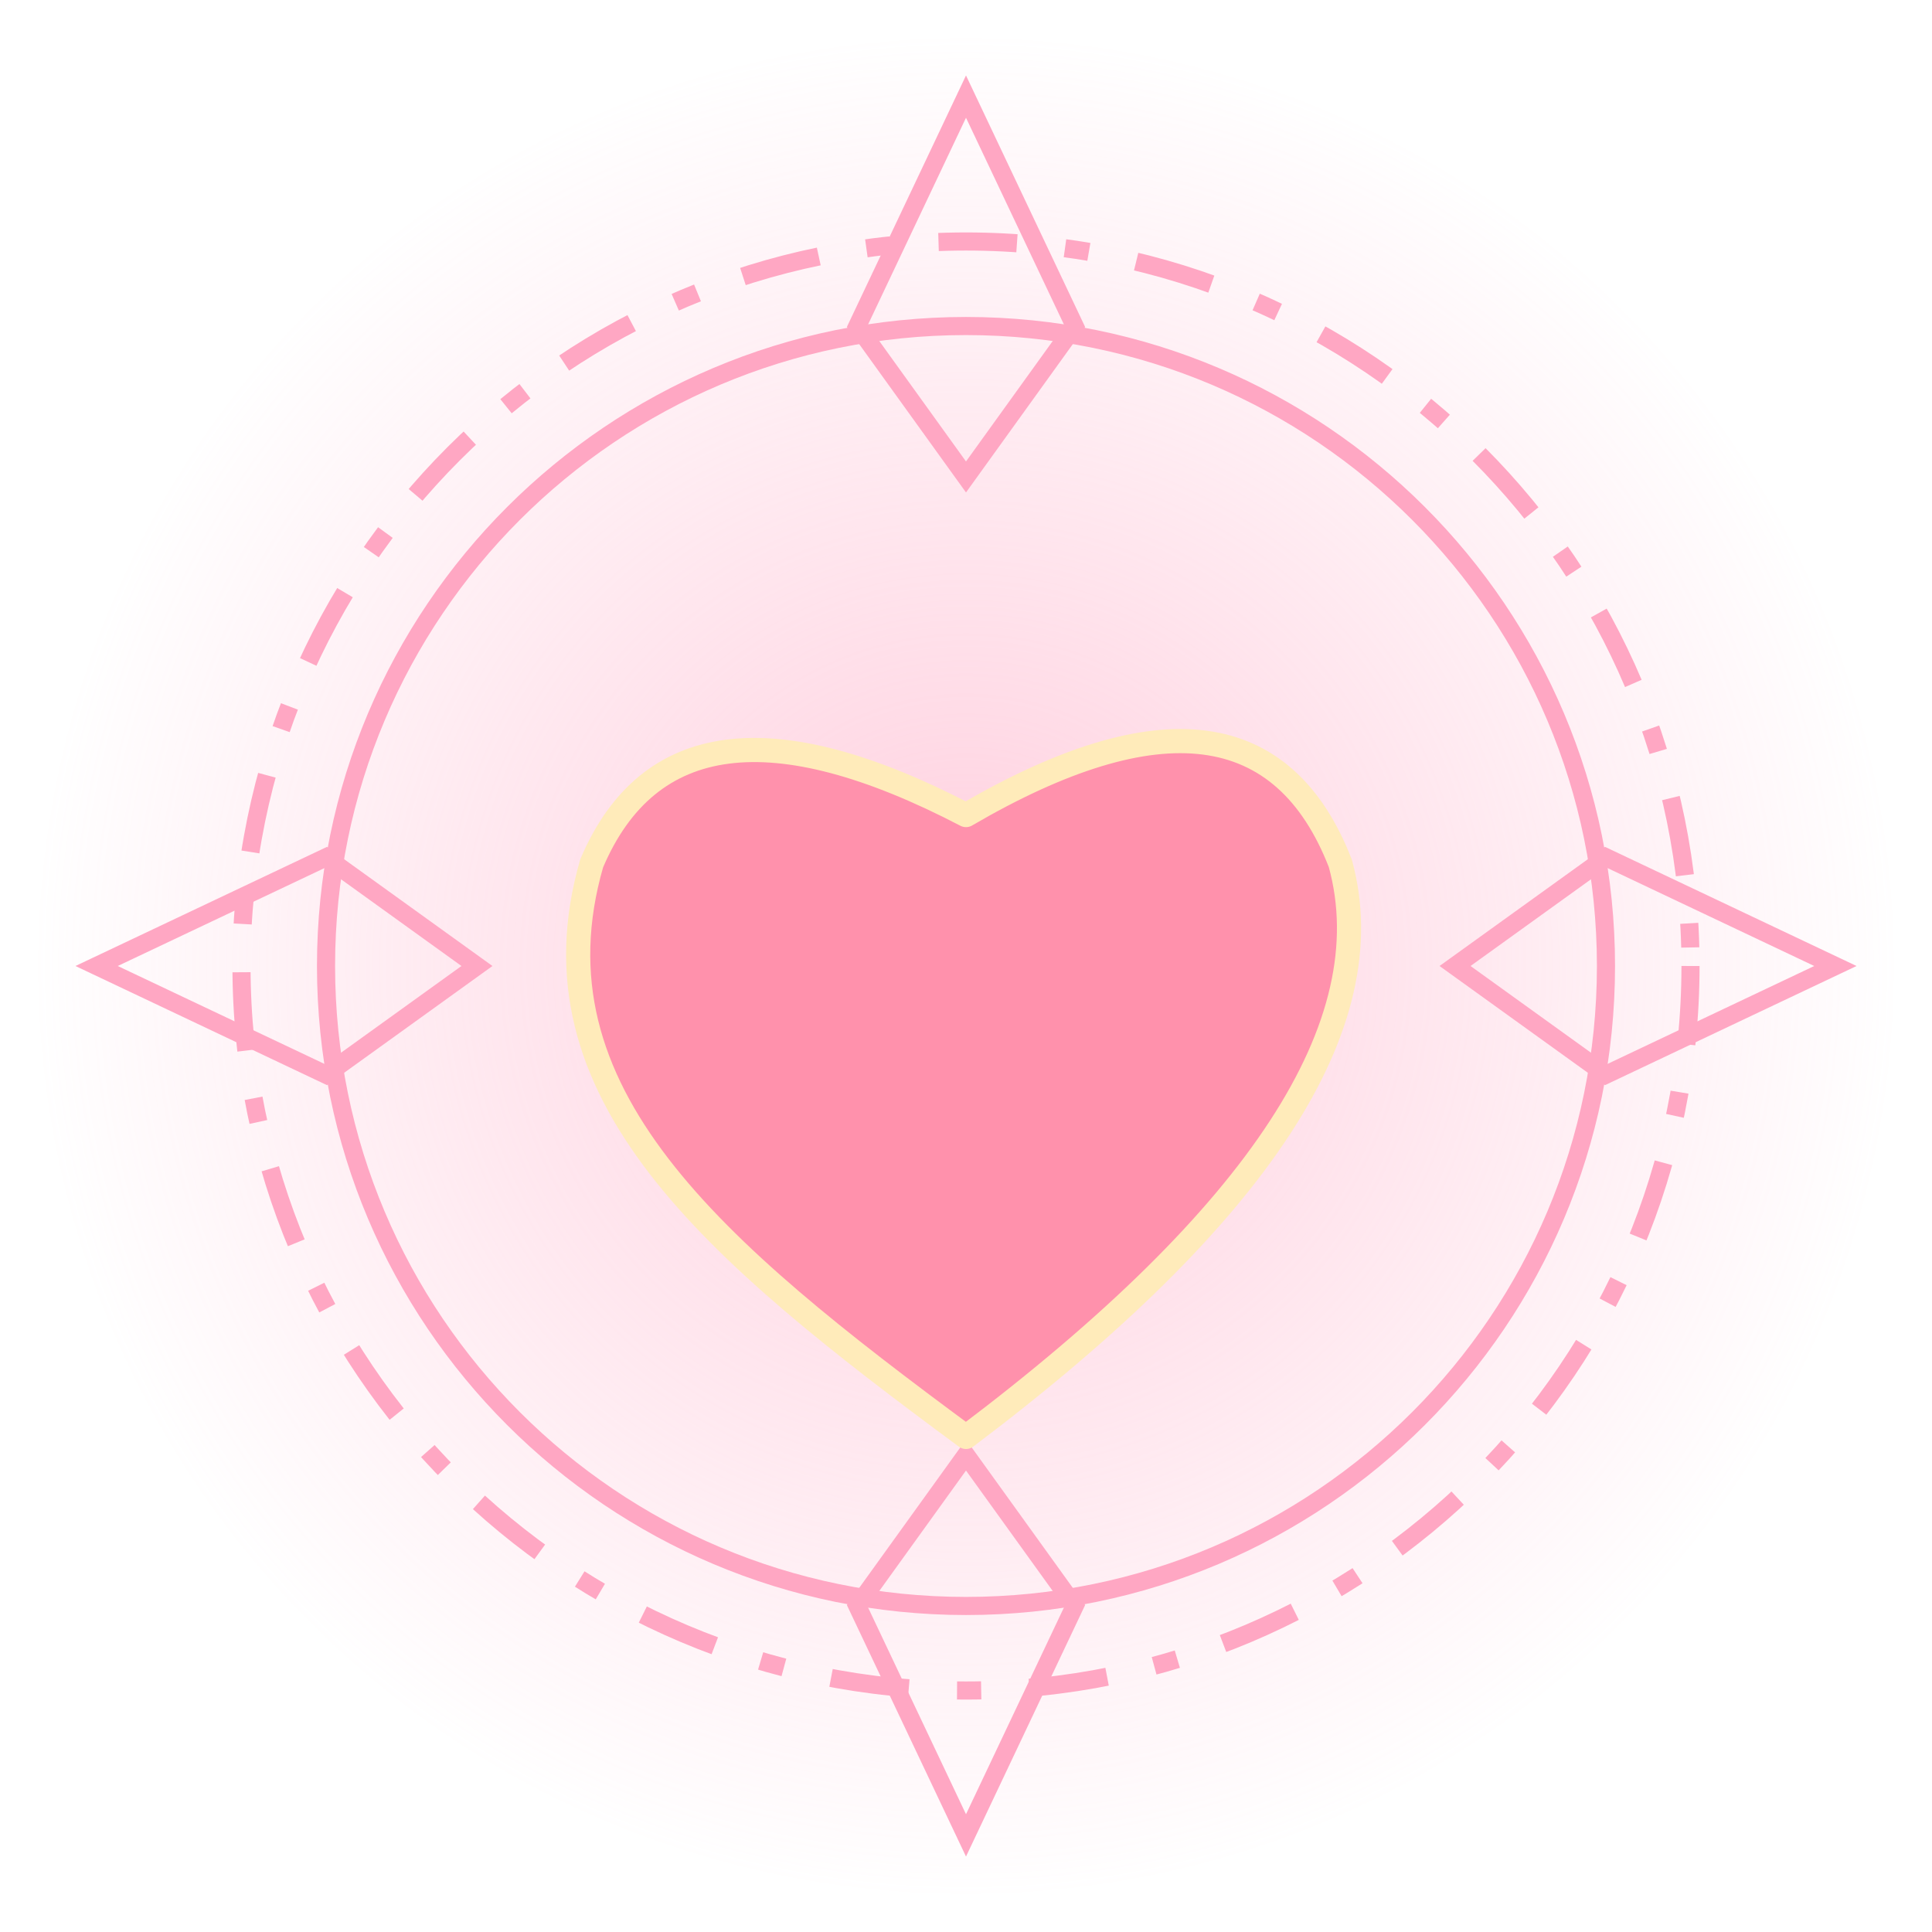
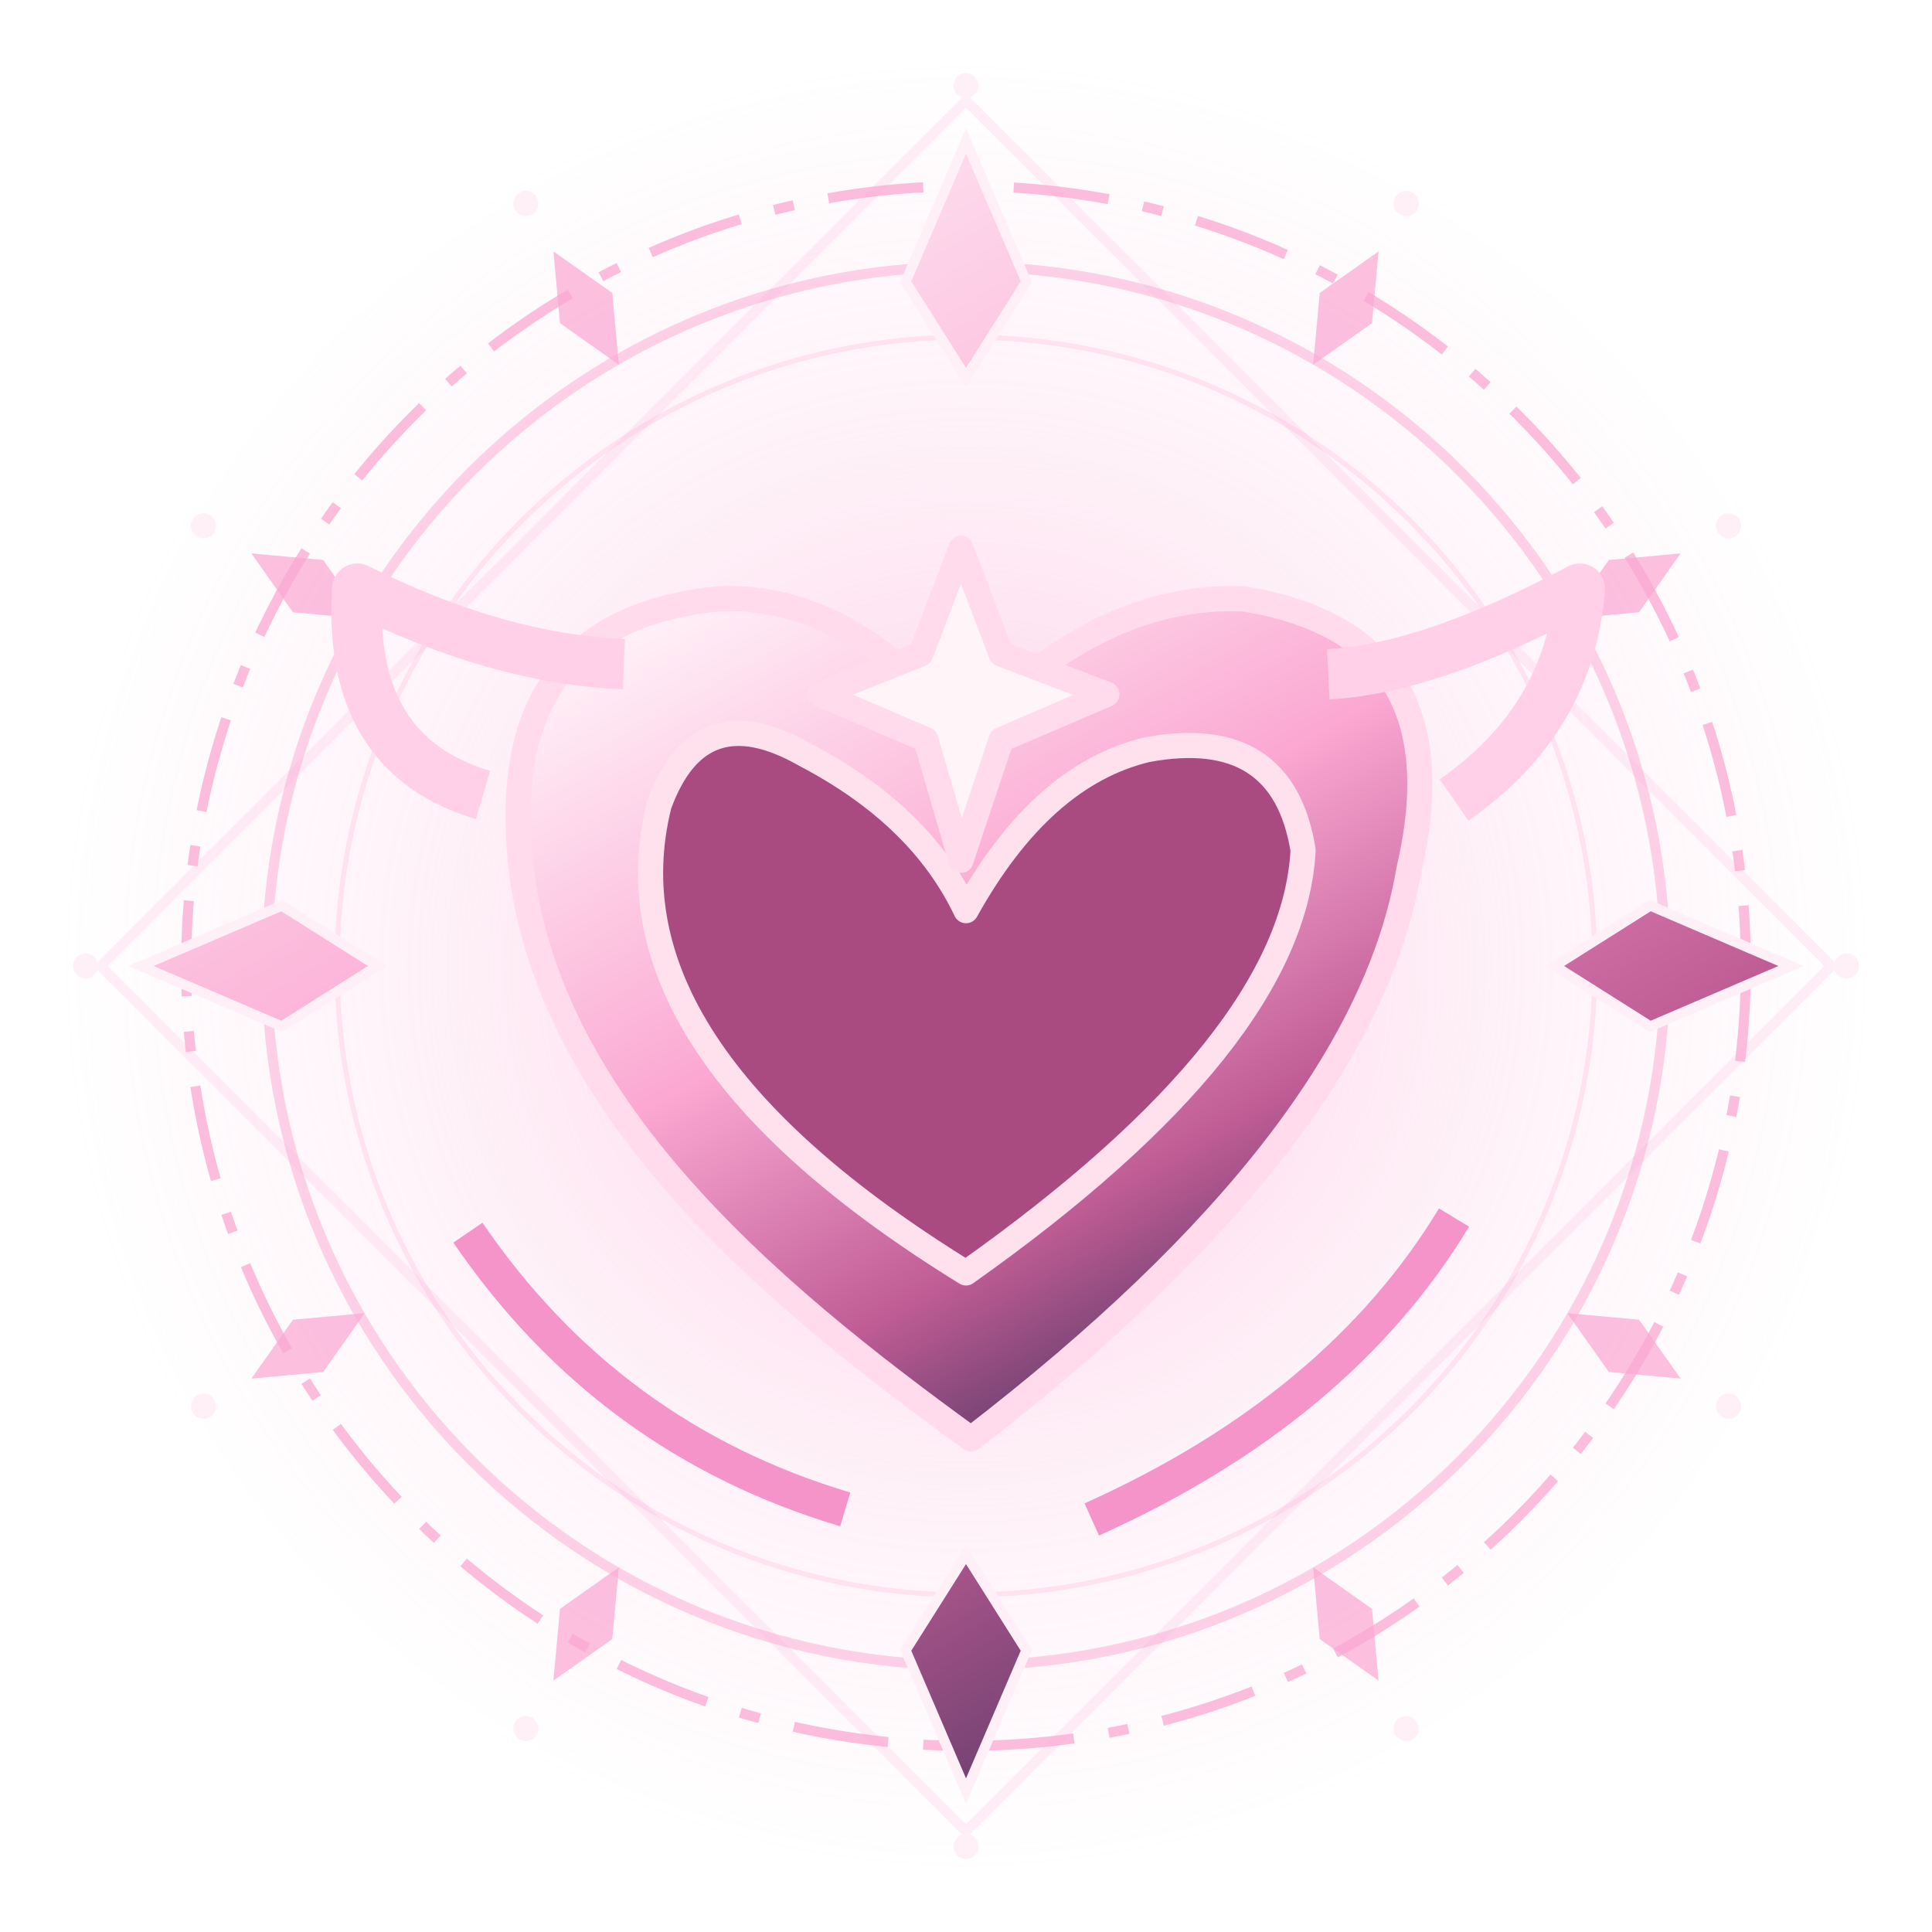
- <svg xmlns="http://www.w3.org/2000/svg" width="320" height="320" viewBox="0 0 320 320">
+ <svg xmlns="http://www.w3.org/2000/svg" width="384" height="384" viewBox="0 0 384 384">
  <defs>
-     <radialGradient id="r">
-       <stop stop-color="#ffa7c3" stop-opacity=".55" />
-       <stop offset="1" stop-color="#ffa7c3" stop-opacity="0" />
+     <radialGradient id="a">
+       <stop stop-color="#fba8d2" stop-opacity=".55" />
+       <stop offset=".6" stop-color="#fba8d2" stop-opacity=".15" />
+       <stop offset="1" stop-color="#fba8d2" stop-opacity="0" />
    </radialGradient>
-     <linearGradient id="m">
-       <stop stop-color="#fff2c6" />
-       <stop offset=".4" stop-color="#ffa7c3" />
-       <stop offset="1" stop-color="#3c3554" />
+     <linearGradient id="gold" x1=".2" y1="0" x2=".8" y2="1">
+       <stop stop-color="#fff0f7" />
+       <stop offset=".42" stop-color="#fba8d2" />
+       <stop offset=".72" stop-color="#bf5c95" />
+       <stop offset="1" stop-color="#332c53" />
+     </linearGradient>
+     <linearGradient id="core" x1="0" y1="0" x2="1" y2="1">
+       <stop stop-color="#f8f9ff" />
+       <stop offset=".18" stop-color="#fff0f7" />
+       <stop offset=".60" stop-color="#bf5c95" />
+       <stop offset="1" stop-color="#1b2242" />
    </linearGradient>
  </defs>
-   <circle cx="160" cy="160" r="154" fill="url(#r)" />
-   <g stroke="#ffa7c3" fill="none" stroke-width="3">
-     <circle cx="160" cy="160" r="120" stroke-dasharray="13 8 4 8" />
-     <circle cx="160" cy="160" r="106" />
-     <path d="M160 16 L178 54 L160 79 L142 54Z M304 160 L266 178 L241 160 L266 142Z M160 304 L142 266 L160 241 L178 266Z M16 160 L54 142 L79 160 L54 178Z" />
+   <circle cx="192" cy="192" r="181" fill="url(#a)" />
+   <g fill="none" stroke="#fba8d2">
+     <circle cx="192" cy="192" r="155" stroke-width="2" stroke-dasharray="19 7 4 7" opacity=".75" />
+     <circle cx="192" cy="192" r="139" stroke-width="2" opacity=".5" />
+     <circle cx="192" cy="192" r="125" opacity=".25" />
+     <path d="M192 20L364 192L192 364L20 192Z" opacity=".19" stroke-width="2" />
  </g>
-   <g fill="url(#m)" stroke="#ffebba" stroke-width="4" stroke-linejoin="round">
-     <path d="M160 238 C118 207 87 181 98 143 Q112 110 160 135 Q208 107 222 143 Q233 183 160 238Z" fill="#ff91ac" />
+   <g transform="translate(343.00 192.00) rotate(90.0)">
+     <path d="M0 -13L6 0L0 13L-6 0Z" fill="#fba8d2" opacity=".72" />
+     <circle cy="-24" r="2.5" fill="#fff0f7" />
+   </g>
+   <g transform="translate(322.77 267.50) rotate(120.0)">
+     <path d="M0 -13L6 0L0 13L-6 0Z" fill="#fba8d2" opacity=".72" />
+     <circle cy="-24" r="2.5" fill="#fff0f7" />
+   </g>
+   <g transform="translate(267.50 322.77) rotate(150.0)">
+     <path d="M0 -13L6 0L0 13L-6 0Z" fill="#fba8d2" opacity=".72" />
+     <circle cy="-24" r="2.5" fill="#fff0f7" />
+   </g>
+   <g transform="translate(192.00 343.00) rotate(180.0)">
+     <path d="M0 -13L6 0L0 13L-6 0Z" fill="#fba8d2" opacity=".72" />
+     <circle cy="-24" r="2.5" fill="#fff0f7" />
+   </g>
+   <g transform="translate(116.50 322.77) rotate(210.0)">
+     <path d="M0 -13L6 0L0 13L-6 0Z" fill="#fba8d2" opacity=".72" />
+     <circle cy="-24" r="2.5" fill="#fff0f7" />
+   </g>
+   <g transform="translate(61.23 267.50) rotate(240.0)">
+     <path d="M0 -13L6 0L0 13L-6 0Z" fill="#fba8d2" opacity=".72" />
+     <circle cy="-24" r="2.5" fill="#fff0f7" />
+   </g>
+   <g transform="translate(41.00 192.00) rotate(270.0)">
+     <path d="M0 -13L6 0L0 13L-6 0Z" fill="#fba8d2" opacity=".72" />
+     <circle cy="-24" r="2.5" fill="#fff0f7" />
+   </g>
+   <g transform="translate(61.23 116.50) rotate(300.0)">
+     <path d="M0 -13L6 0L0 13L-6 0Z" fill="#fba8d2" opacity=".72" />
+     <circle cy="-24" r="2.5" fill="#fff0f7" />
+   </g>
+   <g transform="translate(116.50 61.23) rotate(330.0)">
+     <path d="M0 -13L6 0L0 13L-6 0Z" fill="#fba8d2" opacity=".72" />
+     <circle cy="-24" r="2.5" fill="#fff0f7" />
+   </g>
+   <g transform="translate(192.00 41.00) rotate(360.0)">
+     <path d="M0 -13L6 0L0 13L-6 0Z" fill="#fba8d2" opacity=".72" />
+     <circle cy="-24" r="2.5" fill="#fff0f7" />
+   </g>
+   <g transform="translate(267.50 61.23) rotate(390.0)">
+     <path d="M0 -13L6 0L0 13L-6 0Z" fill="#fba8d2" opacity=".72" />
+     <circle cy="-24" r="2.5" fill="#fff0f7" />
+   </g>
+   <g transform="translate(322.77 116.50) rotate(420.0)">
+     <path d="M0 -13L6 0L0 13L-6 0Z" fill="#fba8d2" opacity=".72" />
+     <circle cy="-24" r="2.5" fill="#fff0f7" />
+   </g>
+   <path d="M192 28L204 56L192 75L180 56Z M192 356L204 328L192 309L180 328Z M28 192L56 180L75 192L56 204Z M356 192L328 180L309 192L328 204Z" fill="url(#gold)" stroke="#fff0f7" stroke-width="2" />
+   <g stroke="#ffdbeb" stroke-linejoin="round" stroke-width="5">
+     <path d="M193 286C153 257 104 217 103 164Q102 123 143 119Q169 118 192 146Q218 118 247 119Q291 126 280 173Q271 226 193 286Z" fill="url(#gold)" />
+     <path d="M192 253Q119 208 131 160Q139 138 160 150Q183 162 192 181Q207 154 228 149Q255 144 259 169Q257 207 192 253Z" fill="#a94a80" stroke="#ffe0ed" />
+     <path d="M96 158Q69 150 71 117Q99 131 124 132 M289 159Q312 143 314 117Q284 133 264 134" fill="none" stroke="#ffd0e8" stroke-width="10" />
+     <path d="M93 245Q121 286 168 300 M289 242Q266 280 217 302" fill="none" stroke="#f494c9" stroke-width="7" />
+     <path d="M191 109L199 130L220 138L199 147L191 171L184 147L163 138L183 130Z" fill="#fff4f7" />
  </g>
</svg>
